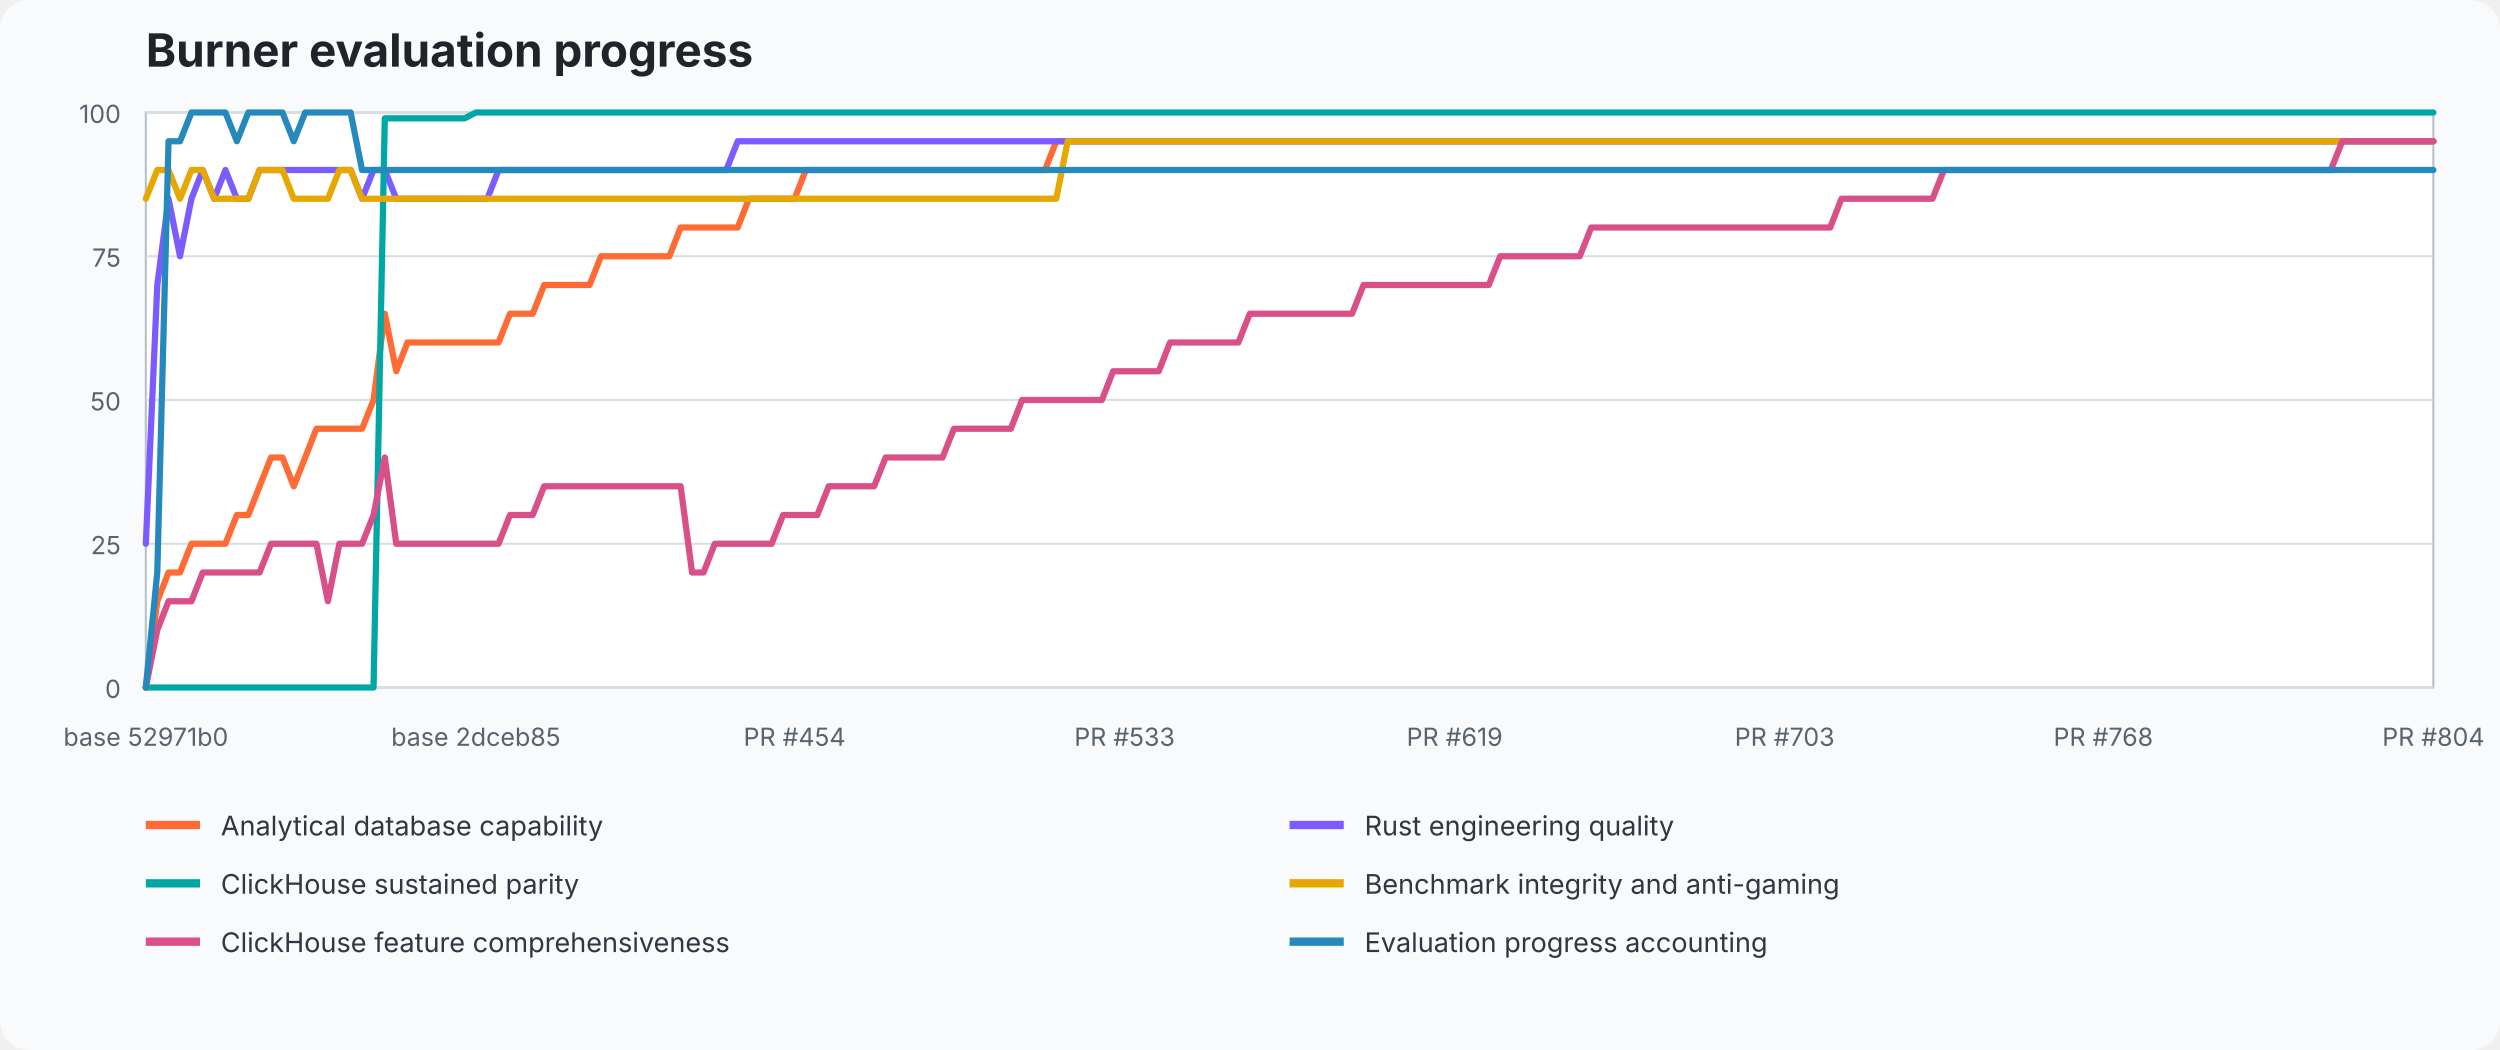
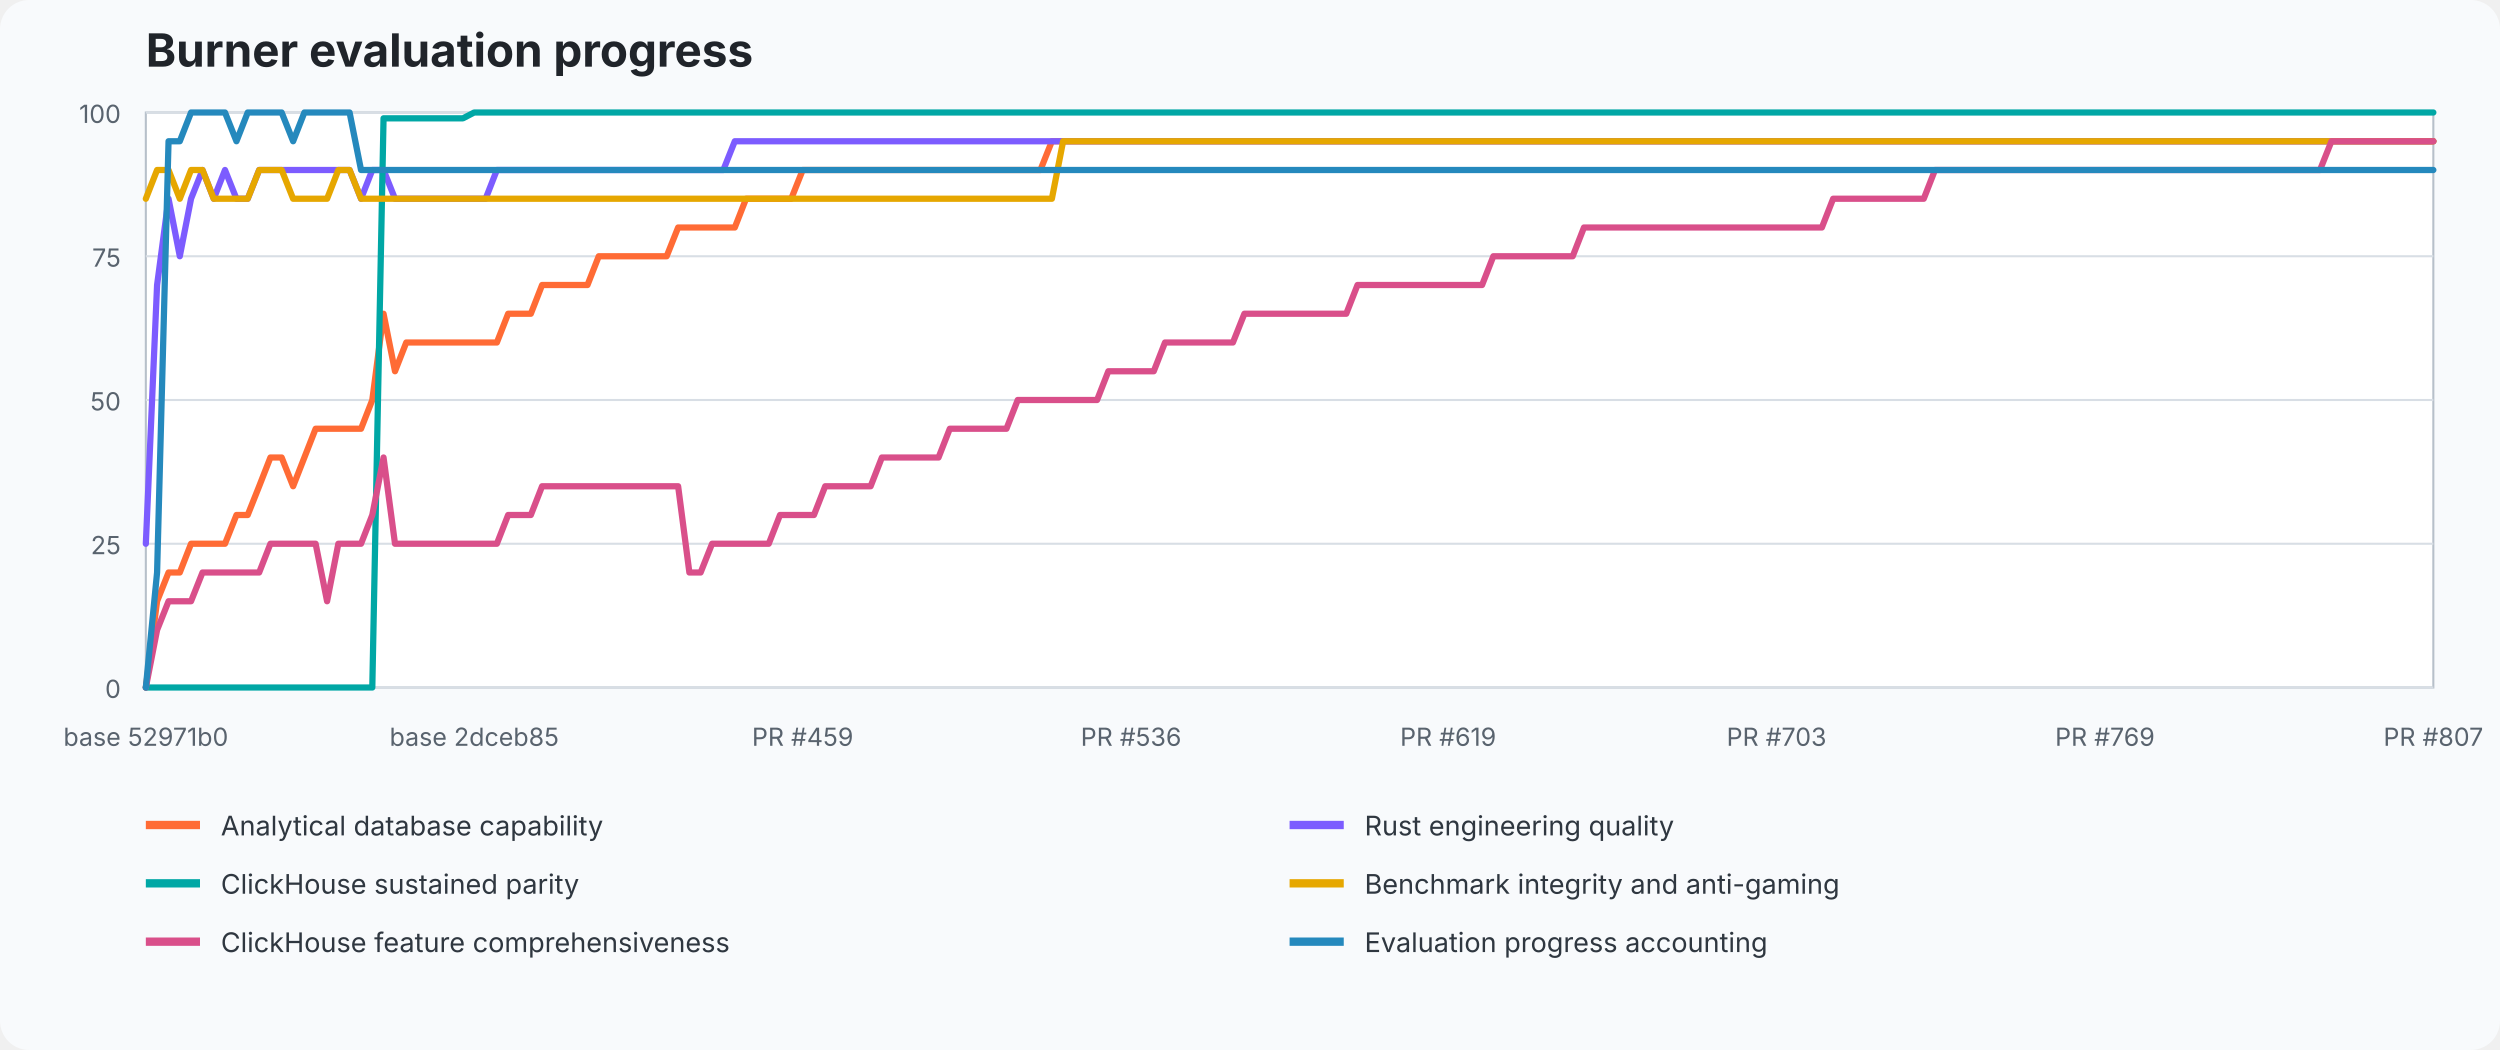
<svg xmlns="http://www.w3.org/2000/svg" width="1200" height="504" viewBox="0 0 1200 504" role="img" aria-labelledby="title desc">
  <style>text{font-family:ui-sans-serif,system-ui,-apple-system,BlinkMacSystemFont,"Segoe UI",sans-serif}.title{font-size:22px;font-weight:700;fill:#20242a}.axis{font-size:12px;fill:#59636e}.legend{font-size:13px;fill:#2f3740}.grid{stroke:#d8dee5;stroke-width:1}.plot{fill:#fff;stroke:#b7c0ca}</style>
  <rect width="100%" height="100%" fill="#f8fafc" rx="14" />
  <text x="70" y="32" class="title">Burner evaluation progress</text>
  <rect x="70" y="54" width="1098" height="276" class="plot" />
  <line x1="70" y1="330" x2="1168" y2="330" class="grid" />
  <text x="58" y="335" text-anchor="end" class="axis">0</text>
  <line x1="70" y1="261" x2="1168" y2="261" class="grid" />
  <text x="58" y="266" text-anchor="end" class="axis">25</text>
  <line x1="70" y1="192" x2="1168" y2="192" class="grid" />
  <text x="58" y="197" text-anchor="end" class="axis">50</text>
  <line x1="70" y1="123" x2="1168" y2="123" class="grid" />
  <text x="58" y="128" text-anchor="end" class="axis">75</text>
  <line x1="70" y1="54" x2="1168" y2="54" class="grid" />
  <text x="58" y="59" text-anchor="end" class="axis">100</text>
-   <polyline points="70.0,330.0 75.5,288.6 80.9,274.8 86.4,274.8 91.9,261.0 97.3,261.0 102.8,261.0 108.2,261.0 113.7,247.2 119.2,247.2 124.6,233.4 130.1,219.6 135.6,219.6 141.0,233.4 146.5,219.6 151.9,205.8 157.4,205.8 162.9,205.8 168.3,205.8 173.8,205.8 179.3,192.0 184.7,150.6 190.2,178.2 195.6,164.4 201.1,164.4 206.6,164.4 212.0,164.4 217.5,164.4 223.0,164.4 228.4,164.4 233.9,164.4 239.3,164.4 244.8,150.6 250.3,150.6 255.7,150.6 261.2,136.8 266.7,136.8 272.1,136.8 277.6,136.8 283.0,136.8 288.5,123.0 294.0,123.0 299.4,123.0 304.9,123.0 310.4,123.0 315.8,123.0 321.3,123.0 326.7,109.2 332.2,109.2 337.7,109.2 343.1,109.2 348.6,109.2 354.1,109.2 359.5,95.4 365.0,95.4 370.4,95.4 375.9,95.4 381.4,95.4 386.8,81.6 392.3,81.6 397.8,81.6 403.2,81.6 408.7,81.6 414.1,81.6 419.6,81.6 425.1,81.6 430.5,81.6 436.0,81.6 441.5,81.6 446.9,81.6 452.4,81.6 457.9,81.6 463.3,81.6 468.8,81.6 474.2,81.6 479.7,81.6 485.2,81.6 490.6,81.6 496.1,81.6 501.6,81.6 507.0,67.8 512.5,67.8 517.9,67.8 523.4,67.8 528.9,67.8 534.3,67.8 539.8,67.8 545.3,67.8 550.7,67.8 556.2,67.8 561.6,67.8 567.1,67.8 572.6,67.8 578.0,67.8 583.5,67.8 589.0,67.8 594.4,67.8 599.9,67.8 605.3,67.8 610.8,67.8 616.3,67.8 621.7,67.8 627.2,67.8 632.7,67.8 638.1,67.8 643.6,67.8 649.0,67.8 654.5,67.8 660.0,67.8 665.4,67.8 670.9,67.8 676.4,67.8 681.8,67.8 687.3,67.8 692.7,67.8 698.2,67.8 703.7,67.8 709.1,67.8 714.6,67.8 720.1,67.8 725.5,67.8 731.0,67.8 736.4,67.8 741.9,67.8 747.4,67.8 752.8,67.8 758.3,67.8 763.8,67.8 769.2,67.8 774.7,67.8 780.1,67.8 785.6,67.8 791.1,67.8 796.5,67.8 802.0,67.8 807.5,67.8 812.9,67.8 818.4,67.8 823.9,67.8 829.3,67.8 834.8,67.8 840.2,67.8 845.7,67.8 851.2,67.8 856.6,67.8 862.1,67.8 867.6,67.8 873.0,67.8 878.5,67.8 883.9,67.8 889.4,67.8 894.9,67.8 900.3,67.8 905.8,67.8 911.3,67.8 916.7,67.8 922.2,67.8 927.6,67.8 933.1,67.8 938.6,67.8 944.0,67.8 949.5,67.8 955.0,67.8 960.4,67.8 965.9,67.8 971.3,67.8 976.8,67.8 982.3,67.8 987.7,67.8 993.2,67.8 998.7,67.8 1004.1,67.8 1009.6,67.8 1015.0,67.8 1020.5,67.8 1026.0,67.8 1031.4,67.8 1036.9,67.8 1042.4,67.8 1047.8,67.8 1053.3,67.8 1058.7,67.8 1064.2,67.8 1069.7,67.8 1075.1,67.8 1080.6,67.8 1086.1,67.8 1091.5,67.8 1097.0,67.8 1102.4,67.8 1107.9,67.8 1113.4,67.8 1118.8,67.8 1124.3,67.8 1129.8,67.8 1135.2,67.8 1140.7,67.8 1146.1,67.8 1151.6,67.8 1157.1,67.8 1162.5,67.8 1168.0,67.8" fill="none" stroke="#ff6b35" stroke-width="3" stroke-linejoin="round" stroke-linecap="round" />
-   <polyline points="70.0,261.0 75.5,136.8 80.9,95.4 86.4,123.0 91.9,95.4 97.3,81.6 102.8,95.4 108.2,81.6 113.7,95.4 119.2,95.4 124.6,81.6 130.1,81.6 135.6,81.6 141.0,81.6 146.5,81.6 151.9,81.6 157.4,81.6 162.9,81.6 168.3,81.6 173.8,95.4 179.3,81.6 184.7,81.6 190.2,95.4 195.6,95.4 201.1,95.4 206.6,95.4 212.0,95.4 217.5,95.4 223.0,95.4 228.4,95.4 233.9,95.4 239.3,81.6 244.8,81.6 250.3,81.6 255.7,81.6 261.2,81.6 266.7,81.6 272.1,81.6 277.6,81.6 283.0,81.6 288.5,81.6 294.0,81.6 299.4,81.6 304.9,81.6 310.4,81.6 315.8,81.6 321.3,81.6 326.7,81.6 332.2,81.6 337.7,81.6 343.1,81.6 348.6,81.6 354.1,67.8 359.5,67.8 365.0,67.8 370.4,67.8 375.9,67.8 381.4,67.8 386.8,67.8 392.3,67.8 397.8,67.8 403.2,67.8 408.7,67.8 414.1,67.8 419.6,67.8 425.1,67.8 430.5,67.8 436.0,67.8 441.5,67.8 446.9,67.8 452.4,67.8 457.9,67.8 463.3,67.8 468.8,67.8 474.2,67.8 479.7,67.8 485.2,67.8 490.6,67.8 496.1,67.8 501.6,67.8 507.0,67.8 512.5,67.8 517.9,67.8 523.4,67.8 528.9,67.8 534.3,67.8 539.8,67.8 545.3,67.8 550.7,67.8 556.2,67.8 561.6,67.8 567.1,67.8 572.6,67.8 578.0,67.8 583.5,67.8 589.0,67.8 594.4,67.8 599.9,67.8 605.3,67.8 610.8,67.8 616.3,67.8 621.7,67.8 627.2,67.8 632.7,67.8 638.1,67.8 643.6,67.8 649.0,67.8 654.5,67.8 660.0,67.8 665.4,67.8 670.9,67.8 676.4,67.8 681.8,67.8 687.3,67.8 692.7,67.8 698.2,67.8 703.7,67.8 709.1,67.8 714.6,67.8 720.1,67.8 725.5,67.8 731.0,67.8 736.4,67.8 741.9,67.8 747.4,67.8 752.8,67.8 758.3,67.8 763.8,67.8 769.2,67.8 774.7,67.8 780.1,67.8 785.6,67.8 791.1,67.8 796.5,67.8 802.0,67.8 807.5,67.8 812.9,67.8 818.4,67.8 823.9,67.8 829.3,67.8 834.8,67.8 840.2,67.8 845.7,67.8 851.2,67.8 856.6,67.8 862.1,67.8 867.6,67.8 873.0,67.8 878.5,67.8 883.9,67.8 889.4,67.8 894.9,67.8 900.3,67.8 905.8,67.8 911.3,67.8 916.7,67.8 922.2,67.8 927.6,67.8 933.1,67.8 938.6,67.8 944.0,67.8 949.5,67.8 955.0,67.8 960.4,67.8 965.9,67.8 971.3,67.8 976.8,67.8 982.3,67.8 987.7,67.8 993.2,67.8 998.7,67.8 1004.1,67.8 1009.6,67.8 1015.0,67.8 1020.5,67.8 1026.0,67.8 1031.4,67.8 1036.9,67.8 1042.4,67.8 1047.8,67.8 1053.3,67.8 1058.7,67.8 1064.2,67.8 1069.7,67.8 1075.1,67.8 1080.6,67.8 1086.1,67.8 1091.5,67.8 1097.0,67.8 1102.4,67.8 1107.9,67.8 1113.4,67.8 1118.8,67.8 1124.3,67.8 1129.8,67.8 1135.2,67.8 1140.7,67.8 1146.1,67.8 1151.6,67.8 1157.1,67.8 1162.5,67.8 1168.0,67.8" fill="none" stroke="#7c5cff" stroke-width="3" stroke-linejoin="round" stroke-linecap="round" />
-   <polyline points="70.0,330.0 75.5,330.0 80.9,330.0 86.4,330.0 91.9,330.0 97.3,330.0 102.8,330.0 108.2,330.0 113.7,330.0 119.2,330.0 124.6,330.0 130.1,330.0 135.6,330.0 141.0,330.0 146.5,330.0 151.9,330.0 157.4,330.0 162.9,330.0 168.3,330.0 173.8,330.0 179.3,330.0 184.7,56.8 190.2,56.8 195.6,56.8 201.1,56.8 206.6,56.8 212.0,56.8 217.5,56.8 223.0,56.8 228.4,54.0 233.9,54.0 239.3,54.0 244.8,54.0 250.3,54.0 255.7,54.0 261.2,54.0 266.7,54.0 272.1,54.0 277.6,54.0 283.0,54.0 288.5,54.0 294.0,54.0 299.4,54.0 304.9,54.0 310.4,54.0 315.8,54.0 321.3,54.0 326.7,54.0 332.2,54.0 337.7,54.0 343.1,54.0 348.6,54.0 354.1,54.0 359.5,54.0 365.0,54.0 370.4,54.0 375.9,54.0 381.4,54.0 386.8,54.0 392.3,54.0 397.8,54.0 403.2,54.0 408.7,54.0 414.1,54.0 419.6,54.0 425.1,54.0 430.5,54.0 436.0,54.0 441.5,54.0 446.9,54.0 452.4,54.0 457.9,54.0 463.3,54.0 468.8,54.0 474.2,54.0 479.7,54.0 485.2,54.0 490.6,54.0 496.1,54.0 501.6,54.0 507.0,54.0 512.5,54.0 517.9,54.0 523.4,54.0 528.9,54.0 534.3,54.0 539.8,54.0 545.3,54.0 550.7,54.0 556.2,54.0 561.6,54.0 567.1,54.0 572.6,54.0 578.0,54.0 583.5,54.0 589.0,54.0 594.4,54.0 599.9,54.0 605.3,54.0 610.8,54.0 616.3,54.0 621.7,54.0 627.2,54.0 632.7,54.0 638.1,54.0 643.6,54.0 649.0,54.0 654.5,54.0 660.0,54.0 665.4,54.0 670.9,54.0 676.4,54.0 681.8,54.0 687.3,54.0 692.7,54.0 698.2,54.0 703.7,54.0 709.1,54.0 714.6,54.0 720.1,54.0 725.5,54.0 731.0,54.0 736.4,54.0 741.9,54.0 747.4,54.0 752.8,54.0 758.3,54.0 763.8,54.0 769.2,54.0 774.7,54.0 780.1,54.0 785.6,54.0 791.1,54.0 796.5,54.0 802.0,54.0 807.5,54.0 812.9,54.0 818.4,54.0 823.9,54.0 829.3,54.0 834.8,54.0 840.2,54.0 845.7,54.0 851.2,54.0 856.6,54.0 862.1,54.0 867.6,54.0 873.0,54.0 878.5,54.0 883.9,54.0 889.4,54.0 894.9,54.0 900.3,54.0 905.8,54.0 911.3,54.0 916.7,54.0 922.2,54.0 927.6,54.0 933.1,54.0 938.6,54.0 944.0,54.0 949.5,54.0 955.0,54.0 960.4,54.0 965.9,54.0 971.3,54.0 976.8,54.0 982.3,54.0 987.7,54.0 993.2,54.0 998.7,54.0 1004.1,54.0 1009.6,54.0 1015.0,54.0 1020.5,54.0 1026.0,54.0 1031.4,54.0 1036.9,54.0 1042.4,54.0 1047.8,54.0 1053.3,54.0 1058.7,54.0 1064.2,54.0 1069.7,54.0 1075.1,54.0 1080.6,54.0 1086.1,54.0 1091.5,54.0 1097.0,54.0 1102.4,54.0 1107.9,54.0 1113.4,54.0 1118.8,54.0 1124.3,54.0 1129.8,54.0 1135.2,54.0 1140.7,54.0 1146.1,54.0 1151.6,54.0 1157.1,54.0 1162.5,54.0 1168.0,54.0" fill="none" stroke="#00a7a5" stroke-width="3" stroke-linejoin="round" stroke-linecap="round" />
-   <polyline points="70.0,95.4 75.5,81.6 80.9,81.6 86.4,95.4 91.9,81.6 97.3,81.6 102.8,95.4 108.2,95.4 113.7,95.4 119.2,95.4 124.6,81.6 130.1,81.6 135.6,81.6 141.0,95.4 146.5,95.4 151.9,95.4 157.4,95.4 162.9,81.6 168.3,81.6 173.8,95.4 179.3,95.4 184.7,95.4 190.2,95.4 195.6,95.4 201.1,95.4 206.6,95.4 212.0,95.4 217.5,95.4 223.0,95.4 228.4,95.4 233.9,95.4 239.3,95.4 244.8,95.4 250.3,95.4 255.7,95.4 261.2,95.4 266.7,95.4 272.1,95.4 277.6,95.4 283.0,95.4 288.5,95.4 294.0,95.4 299.4,95.4 304.9,95.4 310.4,95.4 315.8,95.4 321.3,95.4 326.7,95.4 332.2,95.4 337.7,95.4 343.1,95.4 348.6,95.4 354.1,95.4 359.5,95.4 365.0,95.4 370.4,95.4 375.9,95.4 381.4,95.4 386.8,95.4 392.3,95.4 397.8,95.4 403.2,95.4 408.7,95.4 414.1,95.4 419.6,95.4 425.1,95.4 430.5,95.4 436.0,95.4 441.5,95.4 446.9,95.4 452.4,95.4 457.9,95.4 463.3,95.4 468.8,95.4 474.2,95.4 479.7,95.4 485.2,95.4 490.6,95.4 496.1,95.4 501.6,95.4 507.0,95.4 512.5,67.8 517.9,67.8 523.4,67.8 528.9,67.8 534.3,67.8 539.8,67.8 545.3,67.8 550.7,67.8 556.2,67.8 561.6,67.8 567.1,67.8 572.6,67.8 578.0,67.8 583.5,67.8 589.0,67.8 594.4,67.8 599.9,67.8 605.3,67.8 610.8,67.8 616.3,67.8 621.7,67.8 627.2,67.8 632.7,67.8 638.1,67.8 643.6,67.8 649.0,67.8 654.5,67.8 660.0,67.8 665.4,67.8 670.9,67.8 676.4,67.8 681.8,67.8 687.3,67.8 692.7,67.8 698.2,67.8 703.7,67.8 709.1,67.8 714.6,67.8 720.1,67.8 725.5,67.8 731.0,67.8 736.4,67.8 741.9,67.8 747.4,67.8 752.8,67.8 758.3,67.8 763.8,67.8 769.2,67.8 774.7,67.8 780.1,67.8 785.6,67.8 791.1,67.8 796.5,67.8 802.0,67.8 807.5,67.8 812.9,67.8 818.4,67.8 823.9,67.8 829.3,67.8 834.8,67.8 840.2,67.8 845.7,67.8 851.2,67.8 856.6,67.8 862.1,67.8 867.6,67.8 873.0,67.8 878.5,67.8 883.9,67.8 889.4,67.8 894.9,67.8 900.3,67.8 905.8,67.8 911.3,67.8 916.7,67.8 922.2,67.8 927.6,67.8 933.1,67.8 938.6,67.8 944.0,67.8 949.5,67.8 955.0,67.8 960.4,67.8 965.9,67.8 971.3,67.8 976.8,67.8 982.3,67.8 987.7,67.8 993.2,67.8 998.7,67.8 1004.1,67.8 1009.6,67.8 1015.0,67.8 1020.5,67.8 1026.0,67.8 1031.4,67.8 1036.9,67.8 1042.4,67.8 1047.8,67.8 1053.3,67.8 1058.7,67.8 1064.2,67.8 1069.7,67.8 1075.1,67.8 1080.6,67.8 1086.1,67.8 1091.5,67.8 1097.0,67.8 1102.4,67.8 1107.9,67.8 1113.4,67.8 1118.8,67.8 1124.3,67.8 1129.8,67.8 1135.2,67.8 1140.7,67.8 1146.1,67.8 1151.6,67.8 1157.1,67.8 1162.5,67.8 1168.0,67.8" fill="none" stroke="#e6a700" stroke-width="3" stroke-linejoin="round" stroke-linecap="round" />
-   <polyline points="70.0,330.0 75.5,302.4 80.9,288.6 86.4,288.6 91.9,288.6 97.3,274.8 102.8,274.8 108.2,274.8 113.7,274.8 119.2,274.8 124.6,274.8 130.1,261.0 135.6,261.0 141.0,261.0 146.5,261.0 151.9,261.0 157.4,288.6 162.9,261.0 168.3,261.0 173.8,261.0 179.3,247.2 184.7,219.6 190.2,261.0 195.6,261.0 201.1,261.0 206.6,261.0 212.0,261.0 217.5,261.0 223.0,261.0 228.4,261.0 233.9,261.0 239.3,261.0 244.8,247.2 250.3,247.2 255.7,247.2 261.2,233.4 266.7,233.4 272.1,233.4 277.6,233.4 283.0,233.4 288.5,233.4 294.0,233.4 299.4,233.4 304.9,233.4 310.4,233.4 315.8,233.4 321.3,233.4 326.7,233.4 332.2,274.8 337.7,274.8 343.1,261.0 348.6,261.0 354.1,261.0 359.5,261.0 365.0,261.0 370.4,261.0 375.9,247.2 381.4,247.2 386.8,247.2 392.3,247.2 397.8,233.4 403.2,233.4 408.7,233.4 414.1,233.4 419.6,233.4 425.1,219.6 430.5,219.6 436.0,219.6 441.5,219.6 446.9,219.6 452.4,219.6 457.9,205.8 463.3,205.8 468.8,205.8 474.2,205.8 479.7,205.8 485.2,205.8 490.6,192.0 496.1,192.0 501.6,192.0 507.0,192.0 512.5,192.0 517.9,192.0 523.4,192.0 528.9,192.0 534.3,178.2 539.8,178.2 545.3,178.2 550.7,178.2 556.2,178.2 561.6,164.4 567.1,164.4 572.6,164.4 578.0,164.4 583.5,164.4 589.0,164.4 594.4,164.4 599.9,150.6 605.3,150.6 610.8,150.6 616.3,150.6 621.7,150.6 627.2,150.6 632.7,150.6 638.1,150.6 643.6,150.6 649.0,150.6 654.5,136.8 660.0,136.8 665.4,136.8 670.9,136.8 676.4,136.8 681.8,136.8 687.3,136.8 692.7,136.8 698.2,136.8 703.7,136.8 709.1,136.8 714.6,136.8 720.1,123.0 725.5,123.0 731.0,123.0 736.4,123.0 741.9,123.0 747.4,123.0 752.8,123.0 758.3,123.0 763.8,109.2 769.2,109.2 774.7,109.2 780.1,109.2 785.6,109.2 791.1,109.2 796.5,109.2 802.0,109.2 807.5,109.2 812.9,109.2 818.4,109.2 823.9,109.2 829.3,109.2 834.8,109.2 840.2,109.2 845.7,109.2 851.2,109.2 856.6,109.2 862.1,109.2 867.6,109.2 873.0,109.2 878.5,109.2 883.9,95.4 889.4,95.4 894.9,95.4 900.3,95.4 905.8,95.4 911.3,95.4 916.7,95.4 922.2,95.4 927.6,95.4 933.1,81.6 938.6,81.6 944.0,81.6 949.5,81.6 955.0,81.6 960.4,81.6 965.9,81.6 971.3,81.6 976.8,81.6 982.3,81.6 987.7,81.6 993.2,81.6 998.7,81.6 1004.1,81.6 1009.6,81.6 1015.0,81.6 1020.5,81.6 1026.0,81.6 1031.4,81.6 1036.9,81.6 1042.4,81.6 1047.8,81.6 1053.3,81.6 1058.7,81.6 1064.2,81.6 1069.7,81.6 1075.1,81.6 1080.6,81.6 1086.1,81.6 1091.5,81.6 1097.0,81.6 1102.4,81.6 1107.9,81.6 1113.4,81.6 1118.8,81.6 1124.3,67.8 1129.8,67.8 1135.2,67.8 1140.7,67.8 1146.1,67.8 1151.6,67.8 1157.1,67.8 1162.5,67.8 1168.0,67.8" fill="none" stroke="#d94f8a" stroke-width="3" stroke-linejoin="round" stroke-linecap="round" />
-   <polyline points="70.0,330.0 75.5,274.8 80.9,67.8 86.4,67.8 91.9,54.0 97.3,54.0 102.8,54.0 108.2,54.0 113.7,67.8 119.2,54.0 124.6,54.0 130.1,54.0 135.6,54.0 141.0,67.8 146.5,54.0 151.9,54.0 157.4,54.0 162.9,54.0 168.3,54.0 173.8,81.6 179.3,81.6 184.7,81.6 190.2,81.6 195.6,81.6 201.1,81.6 206.6,81.6 212.0,81.6 217.5,81.6 223.0,81.6 228.4,81.6 233.9,81.6 239.3,81.6 244.8,81.6 250.3,81.6 255.7,81.6 261.2,81.6 266.7,81.6 272.1,81.6 277.6,81.6 283.0,81.6 288.5,81.6 294.0,81.6 299.4,81.6 304.9,81.6 310.4,81.6 315.8,81.6 321.3,81.6 326.7,81.6 332.2,81.6 337.7,81.6 343.1,81.6 348.6,81.6 354.1,81.6 359.5,81.6 365.0,81.6 370.4,81.6 375.9,81.6 381.4,81.6 386.8,81.6 392.3,81.6 397.8,81.6 403.2,81.6 408.7,81.6 414.1,81.6 419.6,81.6 425.1,81.6 430.5,81.6 436.0,81.6 441.5,81.6 446.9,81.6 452.4,81.6 457.9,81.6 463.3,81.6 468.8,81.6 474.2,81.6 479.7,81.6 485.2,81.6 490.6,81.6 496.1,81.6 501.6,81.6 507.0,81.6 512.5,81.6 517.9,81.6 523.4,81.6 528.9,81.6 534.3,81.6 539.8,81.6 545.3,81.6 550.7,81.6 556.2,81.6 561.6,81.6 567.1,81.6 572.6,81.6 578.0,81.6 583.5,81.6 589.0,81.6 594.4,81.6 599.9,81.6 605.3,81.6 610.8,81.6 616.3,81.6 621.7,81.6 627.2,81.6 632.7,81.6 638.1,81.6 643.6,81.6 649.0,81.6 654.5,81.6 660.0,81.6 665.4,81.6 670.9,81.6 676.4,81.6 681.8,81.6 687.3,81.6 692.7,81.6 698.2,81.6 703.7,81.6 709.1,81.6 714.6,81.6 720.1,81.6 725.5,81.6 731.0,81.6 736.4,81.6 741.9,81.6 747.4,81.6 752.8,81.6 758.3,81.6 763.8,81.6 769.2,81.6 774.7,81.6 780.1,81.6 785.6,81.6 791.1,81.6 796.5,81.6 802.0,81.6 807.5,81.6 812.9,81.6 818.4,81.6 823.9,81.6 829.3,81.6 834.8,81.6 840.2,81.6 845.7,81.6 851.2,81.6 856.6,81.6 862.1,81.6 867.6,81.6 873.0,81.6 878.5,81.6 883.9,81.6 889.4,81.6 894.9,81.6 900.3,81.6 905.8,81.6 911.3,81.6 916.7,81.6 922.2,81.6 927.6,81.6 933.1,81.6 938.6,81.6 944.0,81.6 949.5,81.6 955.0,81.6 960.4,81.6 965.9,81.6 971.3,81.6 976.8,81.6 982.3,81.6 987.7,81.6 993.2,81.6 998.7,81.6 1004.1,81.6 1009.6,81.6 1015.0,81.6 1020.5,81.6 1026.0,81.6 1031.4,81.6 1036.9,81.6 1042.4,81.6 1047.8,81.6 1053.3,81.6 1058.7,81.6 1064.2,81.6 1069.7,81.6 1075.1,81.6 1080.6,81.6 1086.1,81.6 1091.5,81.6 1097.0,81.6 1102.4,81.6 1107.9,81.6 1113.4,81.6 1118.8,81.6 1124.3,81.6 1129.8,81.6 1135.2,81.6 1140.7,81.6 1146.1,81.6 1151.6,81.6 1157.1,81.6 1162.5,81.6 1168.0,81.6" fill="none" stroke="#2589bd" stroke-width="3" stroke-linejoin="round" stroke-linecap="round" />
+   <polyline points="70.0,330.0 75.4,288.6 80.9,274.8 86.3,274.8 91.7,261.0 97.2,261.0 102.6,261.0 108.0,261.0 113.5,247.2 118.9,247.2 124.4,233.4 129.8,219.6 135.2,219.6 140.7,233.4 146.1,219.6 151.5,205.8 157.0,205.8 162.4,205.8 167.8,205.8 173.3,205.8 178.7,192.0 184.1,150.6 189.6,178.2 195.0,164.4 200.5,164.4 205.9,164.4 211.3,164.4 216.8,164.4 222.2,164.4 227.6,164.4 233.1,164.4 238.5,164.4 243.9,150.6 249.4,150.6 254.8,150.6 260.2,136.8 265.7,136.8 271.1,136.8 276.6,136.8 282.0,136.8 287.4,123.0 292.9,123.0 298.3,123.0 303.7,123.0 309.2,123.0 314.6,123.0 320.0,123.0 325.5,109.2 330.9,109.2 336.3,109.2 341.8,109.2 347.2,109.2 352.7,109.2 358.1,95.4 363.5,95.4 369.0,95.4 374.4,95.4 379.8,95.4 385.3,81.6 390.7,81.6 396.1,81.6 401.6,81.6 407.0,81.6 412.4,81.6 417.9,81.6 423.3,81.6 428.8,81.6 434.2,81.6 439.6,81.6 445.1,81.6 450.5,81.6 455.9,81.6 461.4,81.6 466.8,81.6 472.2,81.6 477.7,81.6 483.1,81.6 488.5,81.6 494.0,81.6 499.4,81.6 504.9,67.8 510.3,67.8 515.7,67.8 521.2,67.8 526.6,67.8 532.0,67.8 537.5,67.8 542.9,67.8 548.3,67.8 553.8,67.8 559.2,67.8 564.6,67.8 570.1,67.8 575.5,67.8 581.0,67.8 586.4,67.8 591.8,67.8 597.3,67.8 602.7,67.8 608.1,67.8 613.6,67.8 619.0,67.8 624.4,67.8 629.9,67.8 635.3,67.8 640.7,67.8 646.2,67.8 651.6,67.8 657.0,67.8 662.5,67.8 667.9,67.8 673.4,67.8 678.8,67.8 684.2,67.8 689.7,67.8 695.1,67.8 700.5,67.8 706.0,67.8 711.4,67.8 716.8,67.8 722.3,67.8 727.7,67.8 733.1,67.8 738.6,67.8 744.0,67.8 749.5,67.8 754.9,67.8 760.3,67.8 765.8,67.8 771.2,67.8 776.6,67.8 782.1,67.8 787.5,67.8 792.9,67.8 798.4,67.8 803.8,67.8 809.2,67.8 814.7,67.8 820.1,67.8 825.6,67.8 831.0,67.8 836.4,67.8 841.9,67.8 847.3,67.8 852.7,67.8 858.2,67.8 863.6,67.8 869.0,67.8 874.5,67.8 879.9,67.8 885.3,67.8 890.8,67.8 896.2,67.8 901.7,67.8 907.1,67.8 912.5,67.8 918.0,67.8 923.4,67.8 928.8,67.8 934.3,67.8 939.7,67.8 945.1,67.8 950.6,67.8 956.0,67.8 961.4,67.8 966.9,67.8 972.3,67.8 977.8,67.8 983.2,67.8 988.6,67.8 994.1,67.8 999.5,67.8 1004.9,67.8 1010.4,67.8 1015.8,67.8 1021.2,67.8 1026.7,67.8 1032.1,67.8 1037.5,67.8 1043.0,67.8 1048.4,67.8 1053.9,67.8 1059.3,67.8 1064.7,67.8 1070.2,67.8 1075.6,67.8 1081.0,67.8 1086.5,67.8 1091.9,67.8 1097.3,67.8 1102.8,67.8 1108.2,67.8 1113.6,67.8 1119.1,67.8 1124.5,67.8 1130.0,67.8 1135.4,67.8 1140.8,67.8 1146.3,67.8 1151.7,67.8 1157.1,67.8 1162.6,67.8 1168.0,67.8" fill="none" stroke="#ff6b35" stroke-width="3" stroke-linejoin="round" stroke-linecap="round" />
+   <polyline points="70.0,261.0 75.4,136.8 80.9,95.4 86.3,123.0 91.7,95.4 97.2,81.6 102.6,95.4 108.0,81.6 113.5,95.4 118.9,95.4 124.4,81.6 129.8,81.6 135.2,81.6 140.7,81.6 146.1,81.6 151.5,81.6 157.0,81.6 162.4,81.6 167.8,81.6 173.3,95.4 178.7,81.6 184.1,81.6 189.6,95.4 195.0,95.4 200.5,95.4 205.9,95.4 211.3,95.4 216.8,95.4 222.2,95.4 227.6,95.4 233.1,95.4 238.5,81.6 243.9,81.6 249.4,81.6 254.8,81.6 260.2,81.6 265.7,81.6 271.1,81.6 276.6,81.6 282.0,81.6 287.4,81.6 292.9,81.6 298.3,81.6 303.7,81.6 309.2,81.6 314.6,81.6 320.0,81.6 325.5,81.6 330.9,81.6 336.3,81.6 341.8,81.6 347.2,81.6 352.7,67.8 358.1,67.8 363.5,67.8 369.0,67.8 374.4,67.8 379.8,67.8 385.3,67.8 390.7,67.8 396.1,67.8 401.6,67.8 407.0,67.8 412.4,67.8 417.9,67.8 423.3,67.8 428.8,67.8 434.2,67.8 439.6,67.8 445.1,67.8 450.5,67.8 455.9,67.8 461.4,67.8 466.8,67.8 472.2,67.8 477.7,67.8 483.1,67.8 488.5,67.8 494.0,67.8 499.4,67.8 504.9,67.8 510.3,67.8 515.7,67.8 521.2,67.8 526.6,67.8 532.0,67.8 537.5,67.8 542.9,67.8 548.3,67.8 553.8,67.8 559.2,67.8 564.6,67.8 570.1,67.8 575.5,67.8 581.0,67.8 586.4,67.8 591.8,67.8 597.3,67.8 602.7,67.8 608.1,67.8 613.6,67.8 619.0,67.8 624.4,67.8 629.9,67.8 635.3,67.8 640.7,67.8 646.2,67.8 651.6,67.8 657.0,67.8 662.5,67.8 667.9,67.8 673.4,67.8 678.8,67.8 684.2,67.8 689.7,67.8 695.1,67.8 700.5,67.8 706.0,67.8 711.4,67.8 716.8,67.8 722.3,67.8 727.7,67.8 733.1,67.8 738.6,67.8 744.0,67.8 749.5,67.8 754.9,67.8 760.3,67.8 765.8,67.8 771.2,67.8 776.6,67.8 782.1,67.8 787.5,67.8 792.9,67.8 798.4,67.8 803.8,67.8 809.2,67.8 814.7,67.8 820.1,67.8 825.6,67.8 831.0,67.8 836.4,67.8 841.9,67.8 847.3,67.8 852.7,67.8 858.2,67.8 863.6,67.8 869.0,67.8 874.5,67.8 879.9,67.8 885.3,67.8 890.8,67.8 896.2,67.8 901.7,67.8 907.1,67.8 912.5,67.8 918.0,67.8 923.4,67.8 928.8,67.8 934.3,67.8 939.7,67.8 945.1,67.8 950.6,67.8 956.0,67.8 961.4,67.8 966.9,67.8 972.3,67.8 977.8,67.8 983.2,67.8 988.6,67.8 994.1,67.8 999.5,67.8 1004.9,67.8 1010.4,67.8 1015.8,67.8 1021.2,67.8 1026.7,67.8 1032.1,67.8 1037.5,67.8 1043.0,67.8 1048.4,67.8 1053.9,67.8 1059.3,67.8 1064.7,67.8 1070.2,67.8 1075.6,67.8 1081.0,67.8 1086.5,67.8 1091.9,67.8 1097.3,67.8 1102.8,67.8 1108.2,67.8 1113.6,67.8 1119.1,67.8 1124.5,67.8 1130.0,67.8 1135.4,67.8 1140.8,67.8 1146.3,67.8 1151.7,67.8 1157.1,67.8 1162.6,67.8 1168.0,67.8" fill="none" stroke="#7c5cff" stroke-width="3" stroke-linejoin="round" stroke-linecap="round" />
+   <polyline points="70.0,330.0 75.4,330.0 80.9,330.0 86.3,330.0 91.7,330.0 97.2,330.0 102.6,330.0 108.0,330.0 113.5,330.0 118.9,330.0 124.4,330.0 129.8,330.0 135.2,330.0 140.7,330.0 146.1,330.0 151.5,330.0 157.0,330.0 162.4,330.0 167.8,330.0 173.3,330.0 178.7,330.0 184.1,56.8 189.6,56.8 195.0,56.8 200.5,56.8 205.9,56.8 211.3,56.8 216.8,56.8 222.2,56.8 227.6,54.0 233.1,54.0 238.5,54.0 243.9,54.0 249.4,54.0 254.8,54.0 260.2,54.0 265.7,54.0 271.1,54.0 276.6,54.0 282.0,54.0 287.4,54.0 292.9,54.0 298.3,54.0 303.7,54.0 309.2,54.0 314.6,54.0 320.0,54.0 325.5,54.0 330.9,54.0 336.3,54.0 341.8,54.0 347.2,54.0 352.7,54.0 358.1,54.0 363.5,54.0 369.0,54.0 374.4,54.0 379.8,54.0 385.3,54.0 390.7,54.0 396.1,54.0 401.6,54.0 407.0,54.0 412.4,54.0 417.9,54.0 423.3,54.0 428.8,54.0 434.2,54.0 439.6,54.0 445.1,54.0 450.5,54.0 455.9,54.0 461.4,54.0 466.8,54.0 472.2,54.0 477.7,54.0 483.1,54.0 488.5,54.0 494.0,54.0 499.4,54.0 504.9,54.0 510.3,54.0 515.7,54.0 521.2,54.0 526.6,54.0 532.0,54.0 537.5,54.0 542.9,54.0 548.3,54.0 553.8,54.0 559.2,54.0 564.6,54.0 570.1,54.0 575.5,54.0 581.0,54.0 586.4,54.0 591.8,54.0 597.3,54.0 602.7,54.0 608.1,54.0 613.6,54.0 619.0,54.0 624.4,54.0 629.9,54.0 635.3,54.0 640.7,54.0 646.2,54.0 651.6,54.0 657.0,54.0 662.5,54.0 667.9,54.0 673.4,54.0 678.8,54.0 684.2,54.0 689.7,54.0 695.1,54.0 700.5,54.0 706.0,54.0 711.4,54.0 716.8,54.0 722.3,54.0 727.7,54.0 733.1,54.0 738.6,54.0 744.0,54.0 749.5,54.0 754.9,54.0 760.3,54.0 765.8,54.0 771.2,54.0 776.6,54.0 782.1,54.0 787.5,54.0 792.9,54.0 798.4,54.0 803.8,54.0 809.2,54.0 814.7,54.0 820.1,54.0 825.6,54.0 831.0,54.0 836.4,54.0 841.9,54.0 847.3,54.0 852.7,54.0 858.2,54.0 863.6,54.0 869.0,54.0 874.5,54.0 879.9,54.0 885.3,54.0 890.8,54.0 896.2,54.0 901.7,54.0 907.1,54.0 912.5,54.0 918.0,54.0 923.4,54.0 928.8,54.0 934.3,54.0 939.7,54.0 945.1,54.0 950.6,54.0 956.0,54.0 961.4,54.0 966.9,54.0 972.3,54.0 977.8,54.0 983.2,54.0 988.6,54.0 994.1,54.0 999.5,54.0 1004.9,54.0 1010.4,54.0 1015.8,54.0 1021.2,54.0 1026.7,54.0 1032.1,54.0 1037.5,54.0 1043.0,54.0 1048.4,54.0 1053.9,54.0 1059.3,54.0 1064.7,54.0 1070.2,54.0 1075.6,54.0 1081.0,54.0 1086.5,54.0 1091.9,54.0 1097.3,54.0 1102.8,54.0 1108.2,54.0 1113.6,54.0 1119.1,54.0 1124.5,54.0 1130.0,54.0 1135.4,54.0 1140.8,54.0 1146.3,54.0 1151.7,54.0 1157.1,54.0 1162.6,54.0 1168.0,54.0" fill="none" stroke="#00a7a5" stroke-width="3" stroke-linejoin="round" stroke-linecap="round" />
+   <polyline points="70.0,95.4 75.4,81.6 80.9,81.6 86.3,95.4 91.7,81.6 97.2,81.6 102.6,95.4 108.0,95.4 113.5,95.4 118.9,95.4 124.4,81.6 129.8,81.6 135.2,81.6 140.7,95.4 146.1,95.4 151.5,95.4 157.0,95.4 162.4,81.6 167.8,81.6 173.3,95.4 178.7,95.4 184.1,95.4 189.6,95.4 195.0,95.4 200.5,95.4 205.9,95.4 211.3,95.4 216.8,95.4 222.2,95.4 227.6,95.4 233.1,95.4 238.5,95.4 243.9,95.4 249.4,95.4 254.8,95.4 260.2,95.4 265.7,95.4 271.1,95.4 276.6,95.4 282.0,95.4 287.4,95.4 292.9,95.4 298.3,95.4 303.7,95.4 309.2,95.4 314.6,95.4 320.0,95.4 325.5,95.4 330.9,95.4 336.3,95.4 341.8,95.4 347.2,95.4 352.7,95.4 358.1,95.4 363.5,95.4 369.0,95.4 374.4,95.4 379.8,95.4 385.3,95.4 390.7,95.4 396.1,95.4 401.6,95.4 407.0,95.4 412.4,95.4 417.9,95.4 423.3,95.4 428.8,95.4 434.2,95.4 439.6,95.4 445.1,95.4 450.5,95.4 455.9,95.4 461.4,95.4 466.8,95.4 472.2,95.4 477.7,95.4 483.1,95.4 488.5,95.4 494.0,95.4 499.4,95.4 504.9,95.4 510.3,67.8 515.7,67.8 521.2,67.8 526.6,67.8 532.0,67.8 537.5,67.8 542.9,67.8 548.3,67.8 553.8,67.8 559.2,67.8 564.6,67.8 570.1,67.8 575.5,67.8 581.0,67.8 586.4,67.8 591.8,67.8 597.3,67.8 602.7,67.8 608.1,67.8 613.6,67.8 619.0,67.8 624.4,67.8 629.9,67.8 635.3,67.8 640.7,67.8 646.2,67.8 651.6,67.8 657.0,67.8 662.5,67.8 667.9,67.8 673.4,67.8 678.8,67.8 684.2,67.8 689.7,67.8 695.1,67.8 700.5,67.8 706.0,67.8 711.4,67.8 716.8,67.8 722.3,67.8 727.7,67.8 733.1,67.8 738.6,67.8 744.0,67.8 749.5,67.8 754.9,67.8 760.3,67.8 765.8,67.8 771.2,67.8 776.6,67.8 782.1,67.8 787.5,67.8 792.9,67.8 798.4,67.8 803.8,67.8 809.2,67.8 814.7,67.8 820.1,67.8 825.6,67.8 831.0,67.8 836.4,67.8 841.9,67.8 847.3,67.8 852.7,67.8 858.2,67.8 863.6,67.8 869.0,67.8 874.5,67.8 879.9,67.8 885.3,67.8 890.8,67.8 896.2,67.8 901.7,67.8 907.1,67.8 912.5,67.8 918.0,67.8 923.4,67.8 928.8,67.8 934.3,67.8 939.7,67.8 945.1,67.8 950.6,67.8 956.0,67.8 961.4,67.8 966.9,67.8 972.3,67.8 977.8,67.8 983.2,67.8 988.6,67.8 994.1,67.8 999.5,67.8 1004.9,67.8 1010.4,67.8 1015.8,67.8 1021.2,67.8 1026.7,67.8 1032.1,67.8 1037.5,67.8 1043.0,67.8 1048.4,67.8 1053.9,67.8 1059.3,67.8 1064.7,67.8 1070.2,67.8 1075.6,67.8 1081.0,67.8 1086.5,67.8 1091.9,67.8 1097.3,67.8 1102.8,67.8 1108.2,67.8 1113.6,67.8 1119.1,67.8 1124.5,67.8 1130.0,67.8 1135.4,67.8 1140.8,67.8 1146.3,67.8 1151.7,67.8 1157.1,67.8 1162.6,67.8 1168.0,67.8" fill="none" stroke="#e6a700" stroke-width="3" stroke-linejoin="round" stroke-linecap="round" />
+   <polyline points="70.0,330.0 75.4,302.4 80.9,288.6 86.3,288.6 91.7,288.6 97.2,274.8 102.6,274.8 108.0,274.8 113.5,274.8 118.9,274.8 124.4,274.8 129.8,261.0 135.2,261.0 140.7,261.0 146.1,261.0 151.5,261.0 157.0,288.6 162.4,261.0 167.8,261.0 173.3,261.0 178.7,247.2 184.1,219.6 189.6,261.0 195.0,261.0 200.5,261.0 205.9,261.0 211.3,261.0 216.8,261.0 222.2,261.0 227.6,261.0 233.1,261.0 238.5,261.0 243.9,247.2 249.4,247.2 254.8,247.2 260.2,233.4 265.7,233.4 271.1,233.4 276.6,233.4 282.0,233.4 287.4,233.4 292.9,233.4 298.3,233.4 303.7,233.4 309.2,233.4 314.6,233.4 320.0,233.4 325.5,233.4 330.9,274.8 336.3,274.8 341.8,261.0 347.2,261.0 352.7,261.0 358.1,261.0 363.5,261.0 369.0,261.0 374.4,247.2 379.8,247.2 385.3,247.2 390.7,247.2 396.1,233.4 401.6,233.4 407.0,233.4 412.4,233.4 417.9,233.4 423.3,219.6 428.8,219.6 434.2,219.6 439.6,219.6 445.1,219.6 450.5,219.6 455.9,205.8 461.4,205.8 466.8,205.8 472.2,205.8 477.7,205.8 483.1,205.8 488.5,192.0 494.0,192.0 499.4,192.0 504.9,192.0 510.3,192.0 515.7,192.0 521.2,192.0 526.6,192.0 532.0,178.2 537.5,178.2 542.9,178.2 548.3,178.2 553.8,178.2 559.2,164.4 564.6,164.4 570.1,164.4 575.5,164.4 581.0,164.4 586.4,164.4 591.8,164.4 597.3,150.6 602.7,150.6 608.1,150.6 613.6,150.6 619.0,150.6 624.4,150.6 629.9,150.6 635.3,150.6 640.7,150.6 646.2,150.6 651.6,136.8 657.0,136.8 662.5,136.8 667.9,136.8 673.4,136.8 678.8,136.8 684.2,136.8 689.7,136.8 695.1,136.8 700.5,136.8 706.0,136.8 711.4,136.8 716.8,123.0 722.3,123.0 727.7,123.0 733.1,123.0 738.6,123.0 744.0,123.0 749.5,123.0 754.9,123.0 760.3,109.2 765.8,109.2 771.2,109.2 776.6,109.2 782.1,109.2 787.5,109.2 792.9,109.2 798.4,109.2 803.8,109.2 809.2,109.2 814.7,109.2 820.1,109.2 825.6,109.2 831.0,109.2 836.4,109.2 841.9,109.2 847.3,109.2 852.7,109.2 858.2,109.2 863.6,109.2 869.0,109.2 874.5,109.2 879.9,95.4 885.3,95.4 890.8,95.4 896.2,95.4 901.7,95.4 907.1,95.4 912.5,95.4 918.0,95.4 923.4,95.4 928.8,81.6 934.3,81.6 939.7,81.6 945.1,81.6 950.6,81.6 956.0,81.6 961.4,81.6 966.9,81.6 972.3,81.6 977.8,81.6 983.2,81.6 988.6,81.6 994.1,81.6 999.5,81.6 1004.9,81.6 1010.4,81.6 1015.8,81.6 1021.2,81.6 1026.7,81.6 1032.1,81.6 1037.5,81.6 1043.0,81.6 1048.4,81.6 1053.9,81.6 1059.3,81.6 1064.7,81.6 1070.2,81.6 1075.6,81.6 1081.0,81.6 1086.5,81.6 1091.9,81.6 1097.3,81.6 1102.8,81.6 1108.2,81.6 1113.6,81.6 1119.1,67.8 1124.5,67.8 1130.0,67.8 1135.4,67.8 1140.8,67.8 1146.3,67.8 1151.7,67.8 1157.1,67.8 1162.6,67.8 1168.0,67.8" fill="none" stroke="#d94f8a" stroke-width="3" stroke-linejoin="round" stroke-linecap="round" />
+   <polyline points="70.0,330.0 75.4,274.8 80.9,67.8 86.3,67.8 91.7,54.0 97.2,54.0 102.6,54.0 108.0,54.0 113.5,67.8 118.9,54.0 124.4,54.0 129.8,54.0 135.2,54.0 140.7,67.8 146.1,54.0 151.5,54.0 157.0,54.0 162.4,54.0 167.8,54.0 173.3,81.6 178.7,81.6 184.1,81.6 189.6,81.6 195.0,81.6 200.5,81.6 205.9,81.6 211.3,81.6 216.8,81.6 222.2,81.6 227.6,81.6 233.1,81.6 238.5,81.6 243.9,81.6 249.4,81.6 254.8,81.6 260.2,81.6 265.7,81.6 271.1,81.6 276.6,81.6 282.0,81.6 287.4,81.6 292.9,81.6 298.3,81.6 303.7,81.6 309.2,81.6 314.6,81.6 320.0,81.6 325.5,81.6 330.9,81.6 336.3,81.6 341.8,81.6 347.2,81.6 352.7,81.6 358.1,81.6 363.5,81.6 369.0,81.6 374.4,81.6 379.8,81.6 385.3,81.6 390.7,81.6 396.1,81.6 401.6,81.6 407.0,81.6 412.4,81.6 417.9,81.6 423.3,81.6 428.8,81.6 434.2,81.6 439.6,81.6 445.1,81.6 450.5,81.6 455.9,81.6 461.4,81.6 466.8,81.6 472.2,81.6 477.7,81.6 483.1,81.6 488.5,81.6 494.0,81.6 499.4,81.6 504.9,81.6 510.3,81.6 515.7,81.6 521.2,81.6 526.6,81.6 532.0,81.6 537.5,81.6 542.9,81.6 548.3,81.6 553.8,81.6 559.2,81.6 564.6,81.6 570.1,81.6 575.5,81.6 581.0,81.6 586.4,81.6 591.8,81.6 597.3,81.6 602.7,81.6 608.1,81.6 613.6,81.6 619.0,81.6 624.4,81.6 629.9,81.6 635.3,81.6 640.7,81.6 646.2,81.6 651.6,81.6 657.0,81.6 662.5,81.6 667.9,81.6 673.4,81.6 678.8,81.6 684.2,81.6 689.7,81.6 695.1,81.6 700.5,81.6 706.0,81.6 711.4,81.6 716.8,81.6 722.3,81.6 727.7,81.6 733.1,81.6 738.6,81.6 744.0,81.6 749.5,81.6 754.9,81.6 760.3,81.6 765.8,81.6 771.2,81.6 776.6,81.6 782.1,81.6 787.5,81.6 792.9,81.6 798.4,81.6 803.8,81.6 809.2,81.6 814.7,81.6 820.1,81.6 825.6,81.6 831.0,81.6 836.4,81.6 841.9,81.6 847.3,81.6 852.7,81.6 858.2,81.6 863.6,81.6 869.0,81.6 874.5,81.6 879.9,81.6 885.3,81.6 890.8,81.6 896.2,81.6 901.7,81.6 907.1,81.6 912.5,81.6 918.0,81.6 923.4,81.6 928.8,81.6 934.3,81.6 939.7,81.6 945.1,81.6 950.6,81.6 956.0,81.6 961.4,81.6 966.9,81.6 972.3,81.6 977.8,81.6 983.2,81.6 988.6,81.6 994.1,81.6 999.5,81.6 1004.9,81.6 1010.4,81.6 1015.8,81.6 1021.2,81.6 1026.7,81.6 1032.1,81.6 1037.5,81.6 1043.0,81.6 1048.4,81.6 1053.9,81.6 1059.3,81.6 1064.7,81.6 1070.2,81.6 1075.6,81.6 1081.0,81.6 1086.5,81.6 1091.9,81.6 1097.3,81.6 1102.8,81.6 1108.2,81.6 1113.6,81.6 1119.1,81.6 1124.5,81.6 1130.0,81.6 1135.4,81.6 1140.8,81.6 1146.3,81.6 1151.7,81.6 1157.1,81.6 1162.6,81.6 1168.0,81.6" fill="none" stroke="#2589bd" stroke-width="3" stroke-linejoin="round" stroke-linecap="round" />
  <text x="70" y="358" text-anchor="middle" class="axis">base 52971b0</text>
-   <text x="228.418" y="358" text-anchor="middle" class="axis">base 2dceb85</text>
-   <text x="381.373" y="358" text-anchor="middle" class="axis">PR #454</text>
-   <text x="539.791" y="358" text-anchor="middle" class="axis">PR #533</text>
-   <text x="698.209" y="358" text-anchor="middle" class="axis">PR #619</text>
-   <text x="856.627" y="358" text-anchor="middle" class="axis">PR #703</text>
-   <text x="1009.582" y="358" text-anchor="middle" class="axis">PR #768</text>
-   <text x="1168" y="358" text-anchor="middle" class="axis">PR #804</text>
+   <text x="227.634" y="358" text-anchor="middle" class="axis">base 2dceb85</text>
+   <text x="385.267" y="358" text-anchor="middle" class="axis">PR #459</text>
+   <text x="542.901" y="358" text-anchor="middle" class="axis">PR #536</text>
+   <text x="695.099" y="358" text-anchor="middle" class="axis">PR #619</text>
+   <text x="852.733" y="358" text-anchor="middle" class="axis">PR #703</text>
+   <text x="1010.366" y="358" text-anchor="middle" class="axis">PR #769</text>
+   <text x="1168" y="358" text-anchor="middle" class="axis">PR #807</text>
  <line x1="70" y1="396" x2="96" y2="396" stroke="#ff6b35" stroke-width="4" />
  <text x="106" y="401" class="legend">Analytical database capability</text>
  <line x1="619" y1="396" x2="645" y2="396" stroke="#7c5cff" stroke-width="4" />
  <text x="655" y="401" class="legend">Rust engineering quality</text>
  <line x1="70" y1="424" x2="96" y2="424" stroke="#00a7a5" stroke-width="4" />
  <text x="106" y="429" class="legend">ClickHouse sustained parity</text>
  <line x1="619" y1="424" x2="645" y2="424" stroke="#e6a700" stroke-width="4" />
  <text x="655" y="429" class="legend">Benchmark integrity and anti-gaming</text>
  <line x1="70" y1="452" x2="96" y2="452" stroke="#d94f8a" stroke-width="4" />
  <text x="106" y="457" class="legend">ClickHouse feature comprehensiveness</text>
  <line x1="619" y1="452" x2="645" y2="452" stroke="#2589bd" stroke-width="4" />
  <text x="655" y="457" class="legend">Evaluation progress accounting</text>
</svg>
